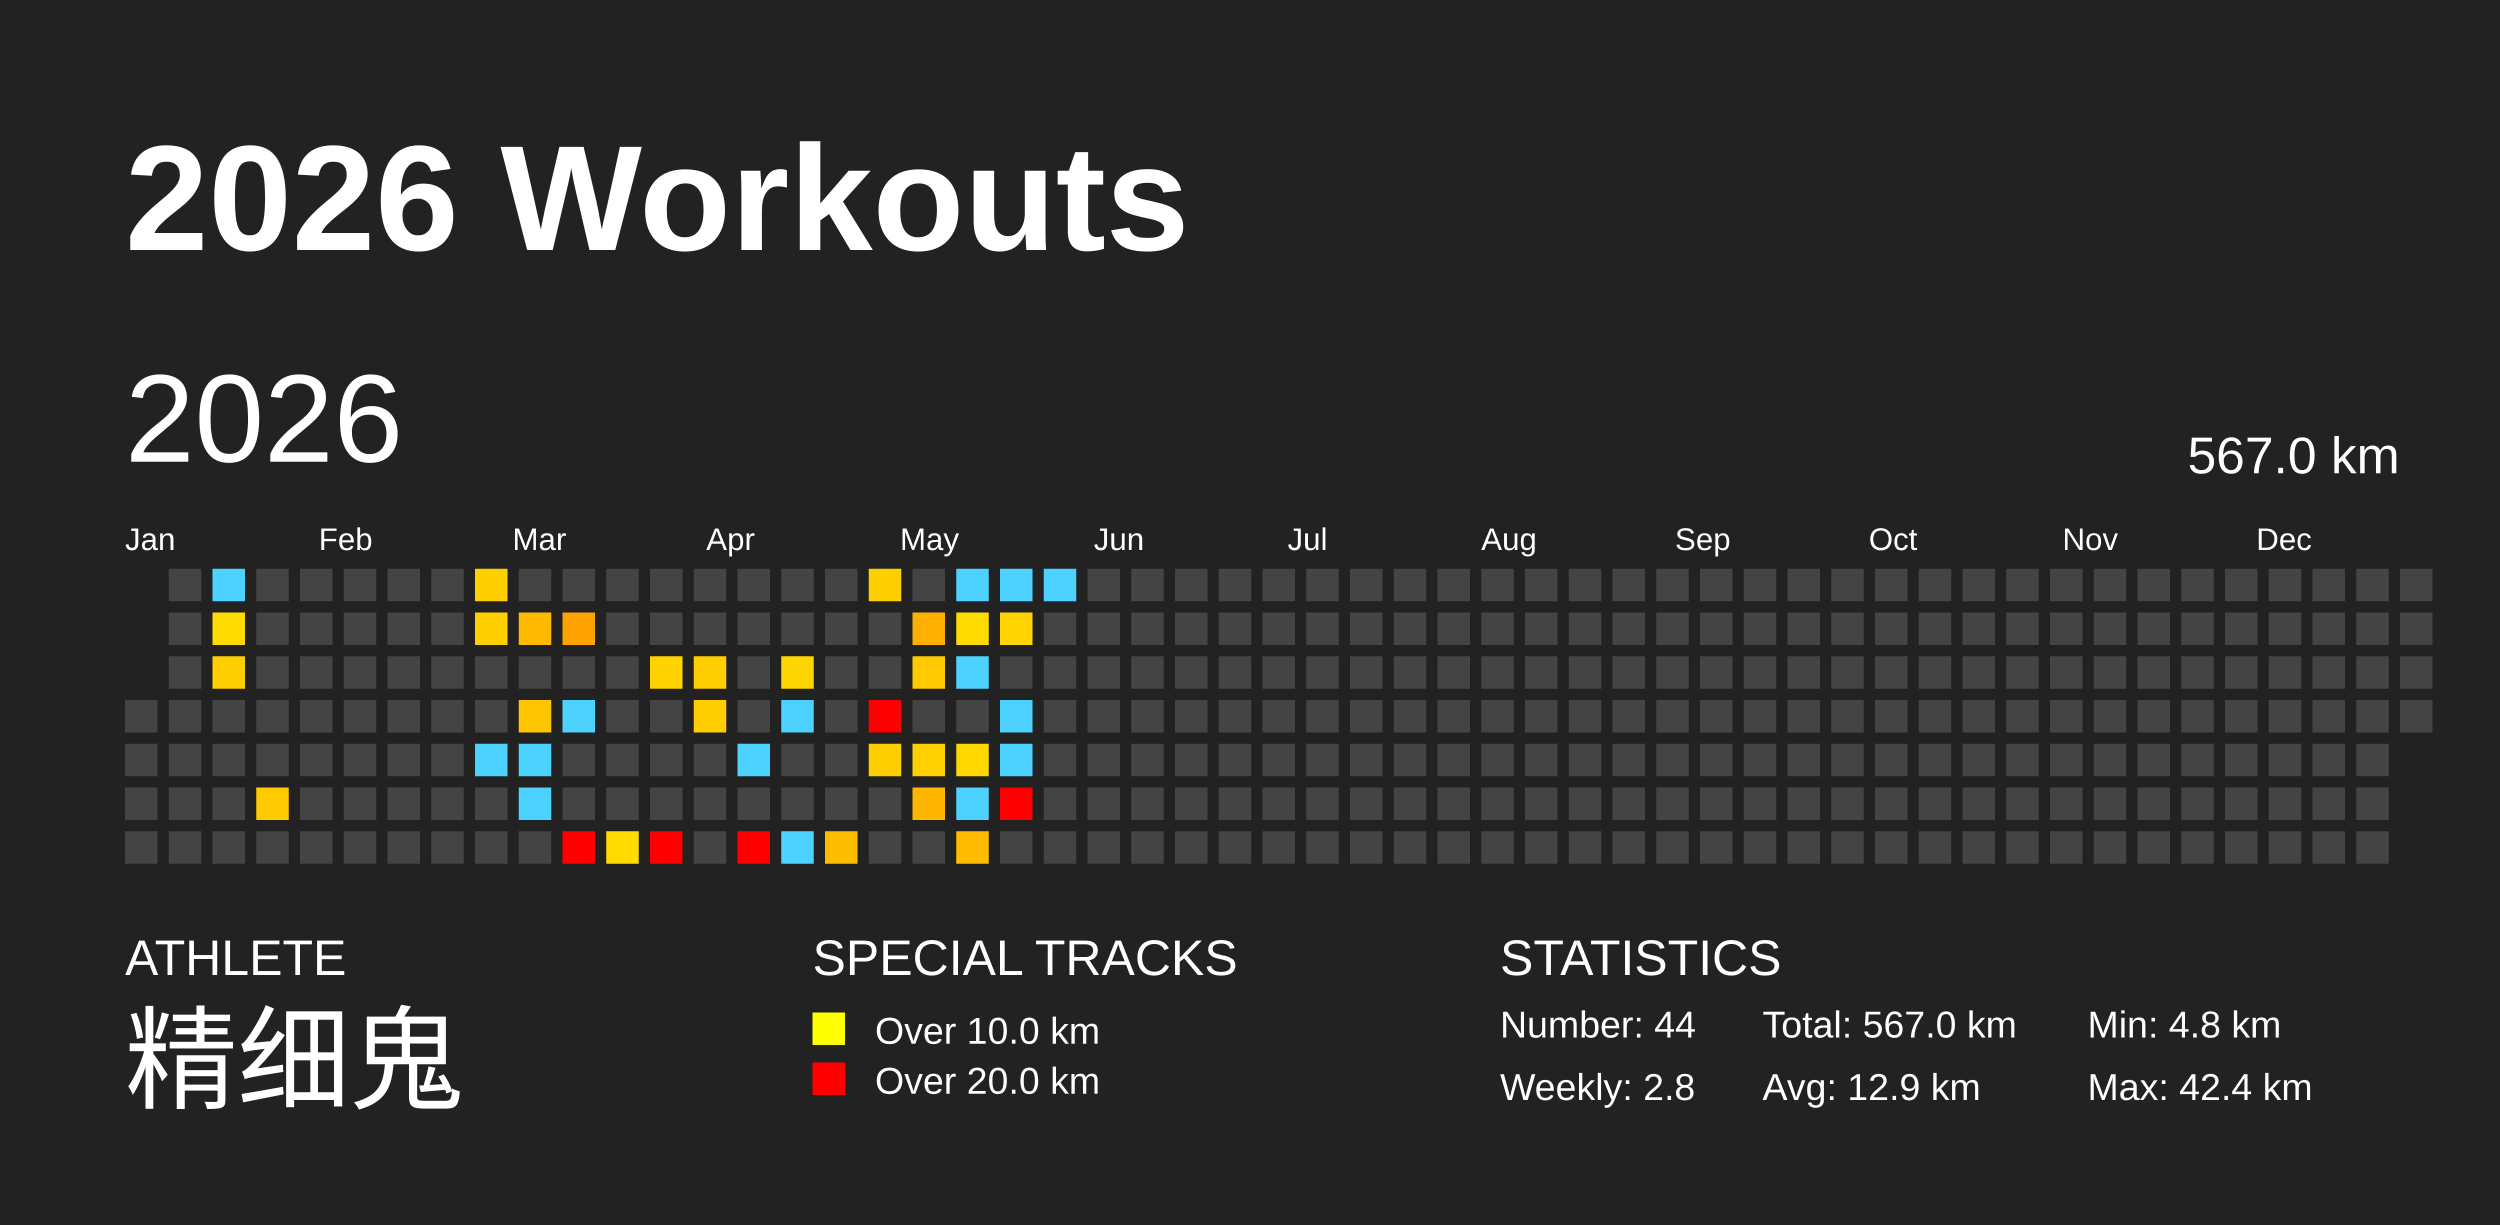
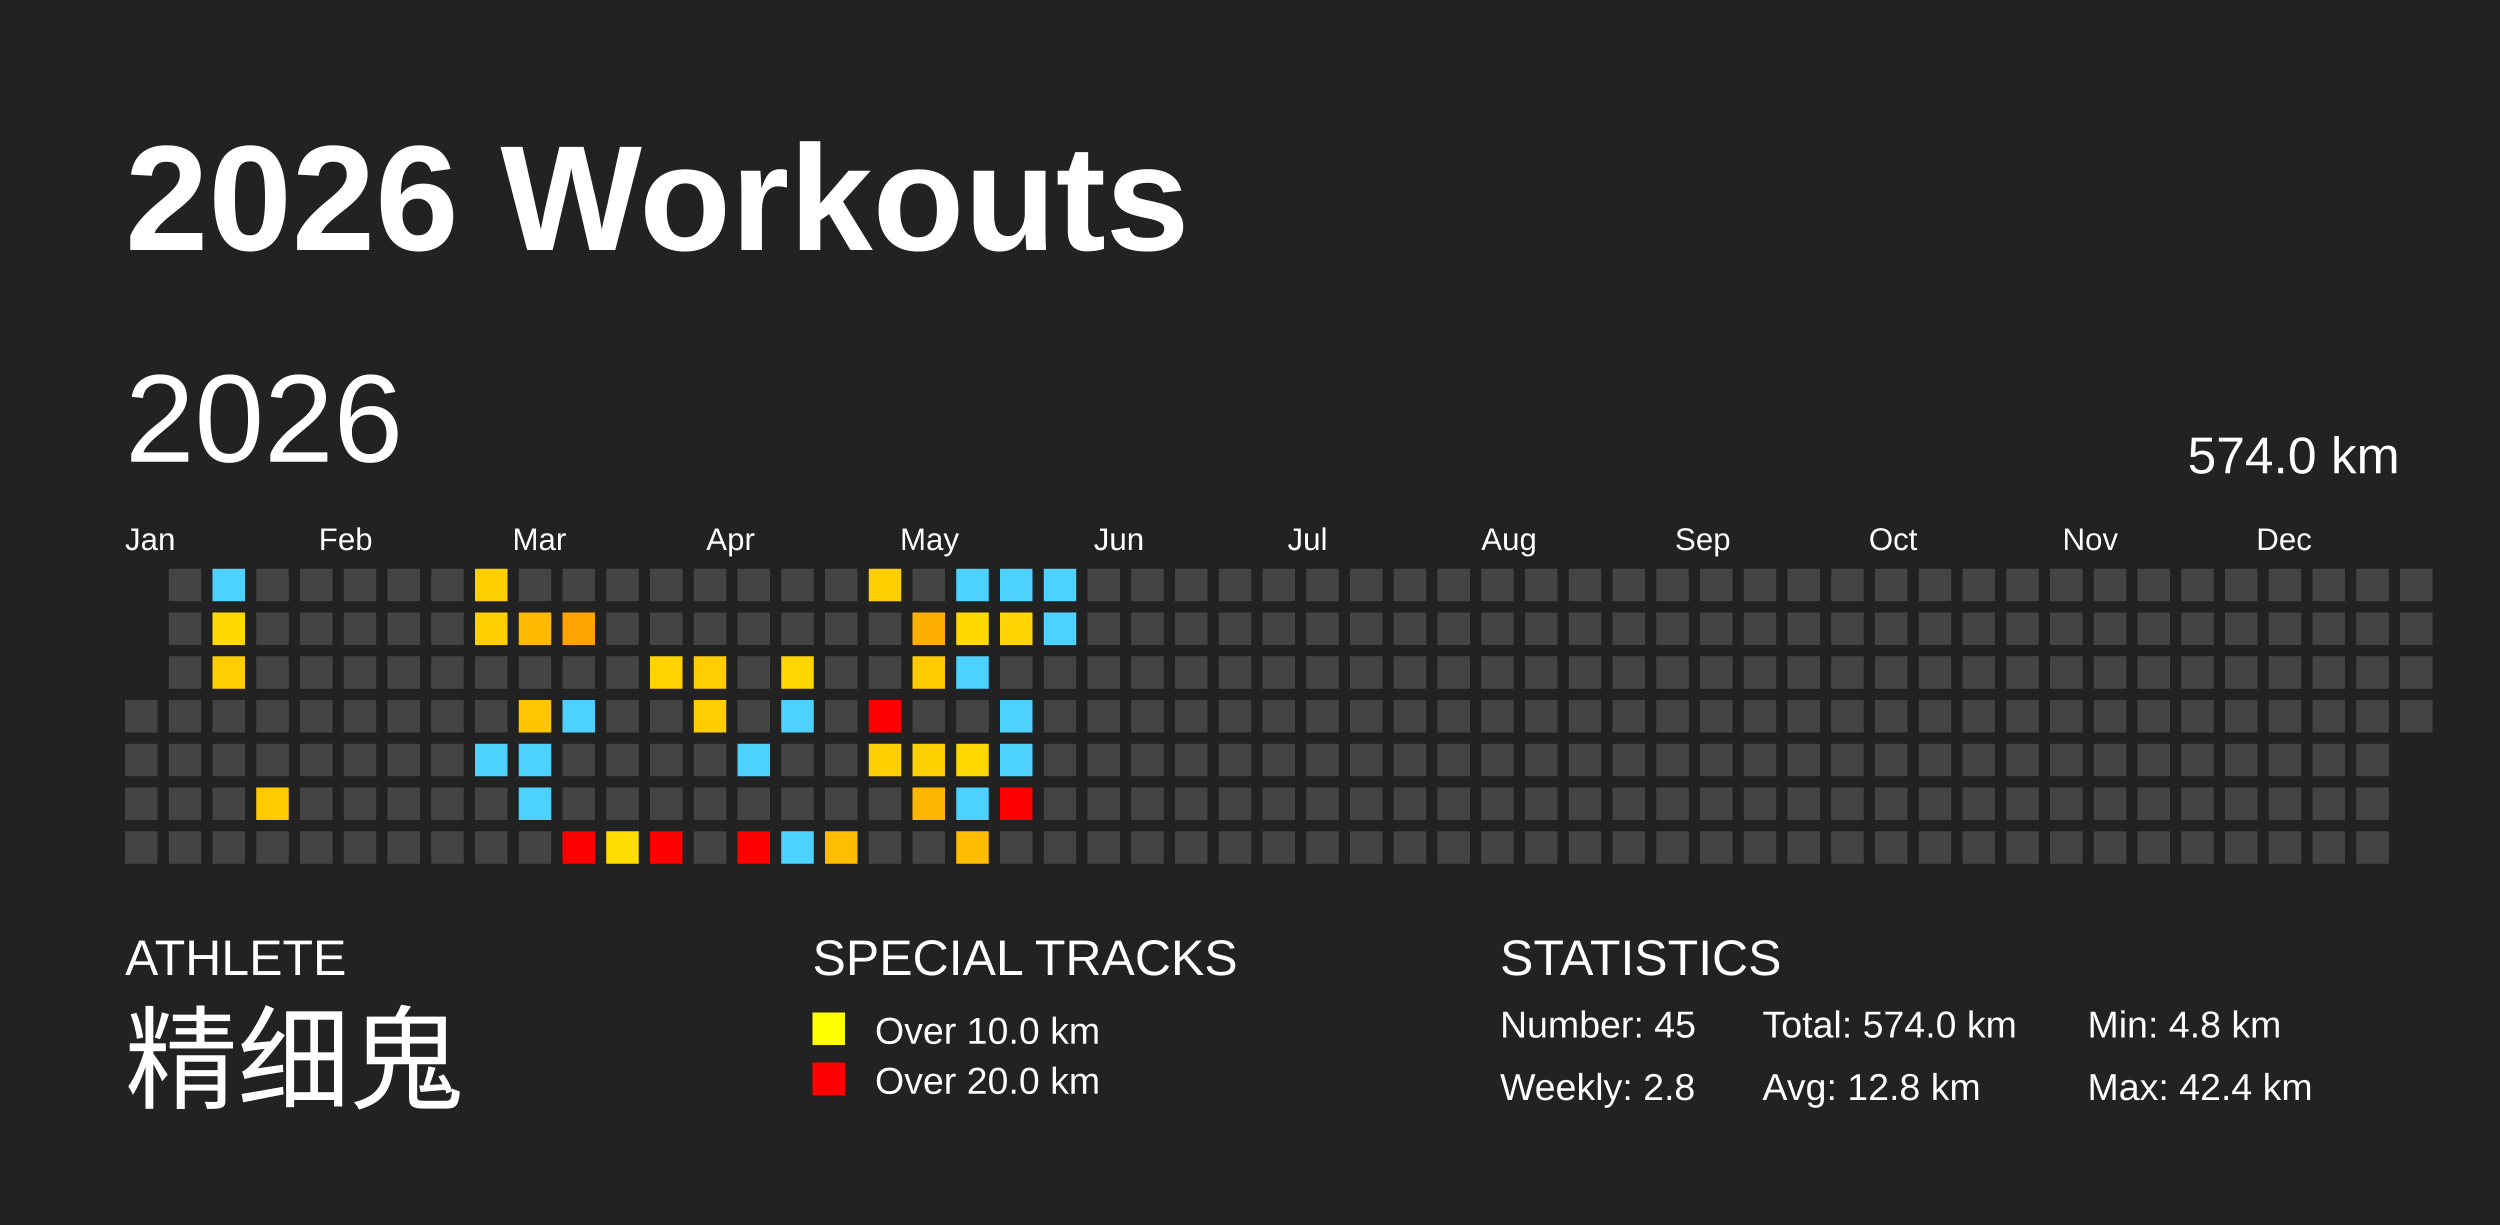
<svg xmlns="http://www.w3.org/2000/svg" baseProfile="full" height="98mm" version="1.1" viewBox="0,0,200,98" width="200mm">
  <defs />
  <rect fill="#222222" height="98" width="200" x="0" y="0" />
  <text fill="#FFFFFF" style="font-size:12px; font-family:Arial; font-weight:bold;" x="10" y="20">2026 Workouts</text>
  <text fill="#FFFFFF" style="font-size:4px; font-family:Arial" x="10" y="78">ATHLETE</text>
  <text fill="#FFFFFF" style="font-size:9px; font-family:Arial" x="10" y="88">精细鬼</text>
  <text fill="#FFFFFF" style="font-size:4px; font-family:Arial" x="65" y="78">SPECIAL TRACKS</text>
  <rect fill="yellow" height="2.6" width="2.6" x="65" y="81" />
  <text fill="#FFFFFF" style="font-size:3px; font-family:Arial" x="70" y="83.5">Over 10.0 km</text>
  <rect fill="red" height="2.6" width="2.6" x="65" y="85" />
  <text fill="#FFFFFF" style="font-size:3px; font-family:Arial" x="70" y="87.5">Over 20.0 km</text>
  <text fill="#FFFFFF" style="font-size:4px; font-family:Arial" x="120" y="78">STATISTICS</text>
-   <text fill="#FFFFFF" style="font-size:3px; font-family:Arial" x="120" y="83">Number: 44</text>
+   <text fill="#FFFFFF" style="font-size:3px; font-family:Arial" x="120" y="83">Number: 45</text>
  <text fill="#FFFFFF" style="font-size:3px; font-family:Arial" x="120" y="88">Weekly: 2.8</text>
-   <text fill="#FFFFFF" style="font-size:3px; font-family:Arial" x="141" y="83">Total: 567.0 km</text>
-   <text fill="#FFFFFF" style="font-size:3px; font-family:Arial" x="141" y="88">Avg: 12.9 km</text>
+   <text fill="#FFFFFF" style="font-size:3px; font-family:Arial" x="141" y="83">Total: 574.0 km</text>
+   <text fill="#FFFFFF" style="font-size:3px; font-family:Arial" x="141" y="88">Avg: 12.8 km</text>
  <text fill="#FFFFFF" style="font-size:3px; font-family:Arial" x="167" y="83">Min: 4.8 km</text>
  <text fill="#FFFFFF" style="font-size:3px; font-family:Arial" x="167" y="88">Max: 42.4 km</text>
  <text dominant-baseline="hanging" fill="#FFFFFF" style="font-size:10.0px; font-family:Arial;" x="10" y="30">2026</text>
-   <text dominant-baseline="hanging" fill="#FFFFFF" style="font-size:4.125px; font-family:Arial;" x="175" y="35">567.0 km</text>
+   <text dominant-baseline="hanging" fill="#FFFFFF" style="font-size:4.125px; font-family:Arial;" x="175" y="35">574.0 km</text>
  <text fill="#FFFFFF" style="font-size:2.5px; font-family:Arial" x="10.0" y="44">Jan</text>
  <text fill="#FFFFFF" style="font-size:2.5px; font-family:Arial" x="25.5" y="44">Feb</text>
  <text fill="#FFFFFF" style="font-size:2.5px; font-family:Arial" x="41.0" y="44">Mar</text>
  <text fill="#FFFFFF" style="font-size:2.5px; font-family:Arial" x="56.5" y="44">Apr</text>
  <text fill="#FFFFFF" style="font-size:2.5px; font-family:Arial" x="72.0" y="44">May</text>
  <text fill="#FFFFFF" style="font-size:2.5px; font-family:Arial" x="87.5" y="44">Jun</text>
  <text fill="#FFFFFF" style="font-size:2.5px; font-family:Arial" x="103.0" y="44">Jul</text>
  <text fill="#FFFFFF" style="font-size:2.5px; font-family:Arial" x="118.5" y="44">Aug</text>
  <text fill="#FFFFFF" style="font-size:2.5px; font-family:Arial" x="134.0" y="44">Sep</text>
  <text fill="#FFFFFF" style="font-size:2.5px; font-family:Arial" x="149.5" y="44">Oct</text>
  <text fill="#FFFFFF" style="font-size:2.5px; font-family:Arial" x="165.0" y="44">Nov</text>
  <text fill="#FFFFFF" style="font-size:2.5px; font-family:Arial" x="180.5" y="44">Dec</text>
  <rect fill="#444444" height="2.6" width="2.6" x="10.0" y="56.0" />
  <rect fill="#444444" height="2.6" width="2.6" x="10.0" y="59.5" />
  <rect fill="#444444" height="2.6" width="2.6" x="10.0" y="63.0" />
  <rect fill="#444444" height="2.6" width="2.6" x="10.0" y="66.5" />
  <rect fill="#444444" height="2.6" width="2.6" x="13.5" y="45.5" />
  <rect fill="#444444" height="2.6" width="2.6" x="13.5" y="49.0" />
  <rect fill="#444444" height="2.6" width="2.6" x="13.5" y="52.5" />
  <rect fill="#444444" height="2.6" width="2.6" x="13.5" y="56.0" />
  <rect fill="#444444" height="2.6" width="2.6" x="13.5" y="59.5" />
  <rect fill="#444444" height="2.6" width="2.6" x="13.5" y="63.0" />
  <rect fill="#444444" height="2.6" width="2.6" x="13.5" y="66.5" />
  <rect fill="#4dd2ff" height="2.6" width="2.6" x="17.0" y="45.5" />
  <rect fill="#ffda00" height="2.6" width="2.6" x="17.0" y="49.0" />
  <rect fill="#ffce00" height="2.6" width="2.6" x="17.0" y="52.5" />
  <rect fill="#444444" height="2.6" width="2.6" x="17.0" y="56.0" />
  <rect fill="#444444" height="2.6" width="2.6" x="17.0" y="59.5" />
  <rect fill="#444444" height="2.6" width="2.6" x="17.0" y="63.0" />
  <rect fill="#444444" height="2.6" width="2.6" x="17.0" y="66.5" />
  <rect fill="#444444" height="2.6" width="2.6" x="20.5" y="45.5" />
  <rect fill="#444444" height="2.6" width="2.6" x="20.5" y="49.0" />
  <rect fill="#444444" height="2.6" width="2.6" x="20.5" y="52.5" />
  <rect fill="#444444" height="2.6" width="2.6" x="20.5" y="56.0" />
  <rect fill="#444444" height="2.6" width="2.6" x="20.5" y="59.5" />
  <rect fill="#ffcb00" height="2.6" width="2.6" x="20.5" y="63.0" />
  <rect fill="#444444" height="2.6" width="2.6" x="20.5" y="66.5" />
  <rect fill="#444444" height="2.6" width="2.6" x="24.0" y="45.5" />
  <rect fill="#444444" height="2.6" width="2.6" x="24.0" y="49.0" />
  <rect fill="#444444" height="2.6" width="2.6" x="24.0" y="52.5" />
  <rect fill="#444444" height="2.6" width="2.6" x="24.0" y="56.0" />
  <rect fill="#444444" height="2.6" width="2.6" x="24.0" y="59.5" />
  <rect fill="#444444" height="2.6" width="2.6" x="24.0" y="63.0" />
  <rect fill="#444444" height="2.6" width="2.6" x="24.0" y="66.5" />
  <rect fill="#444444" height="2.6" width="2.6" x="27.5" y="45.5" />
  <rect fill="#444444" height="2.6" width="2.6" x="27.5" y="49.0" />
  <rect fill="#444444" height="2.6" width="2.6" x="27.5" y="52.5" />
  <rect fill="#444444" height="2.6" width="2.6" x="27.5" y="56.0" />
  <rect fill="#444444" height="2.6" width="2.6" x="27.5" y="59.5" />
  <rect fill="#444444" height="2.6" width="2.6" x="27.5" y="63.0" />
  <rect fill="#444444" height="2.6" width="2.6" x="27.5" y="66.5" />
  <rect fill="#444444" height="2.6" width="2.6" x="31.0" y="45.5" />
  <rect fill="#444444" height="2.6" width="2.6" x="31.0" y="49.0" />
  <rect fill="#444444" height="2.6" width="2.6" x="31.0" y="52.5" />
  <rect fill="#444444" height="2.6" width="2.6" x="31.0" y="56.0" />
  <rect fill="#444444" height="2.6" width="2.6" x="31.0" y="59.5" />
  <rect fill="#444444" height="2.6" width="2.6" x="31.0" y="63.0" />
  <rect fill="#444444" height="2.6" width="2.6" x="31.0" y="66.5" />
  <rect fill="#444444" height="2.6" width="2.6" x="34.5" y="45.5" />
  <rect fill="#444444" height="2.6" width="2.6" x="34.5" y="49.0" />
  <rect fill="#444444" height="2.6" width="2.6" x="34.5" y="52.5" />
  <rect fill="#444444" height="2.6" width="2.6" x="34.5" y="56.0" />
  <rect fill="#444444" height="2.6" width="2.6" x="34.5" y="59.5" />
  <rect fill="#444444" height="2.6" width="2.6" x="34.5" y="63.0" />
  <rect fill="#444444" height="2.6" width="2.6" x="34.5" y="66.5" />
  <rect fill="#ffcf00" height="2.6" width="2.6" x="38.0" y="45.5" />
  <rect fill="#ffcf00" height="2.6" width="2.6" x="38.0" y="49.0" />
  <rect fill="#444444" height="2.6" width="2.6" x="38.0" y="52.5" />
  <rect fill="#444444" height="2.6" width="2.6" x="38.0" y="56.0" />
  <rect fill="#4dd2ff" height="2.6" width="2.6" x="38.0" y="59.5" />
  <rect fill="#444444" height="2.6" width="2.6" x="38.0" y="63.0" />
  <rect fill="#444444" height="2.6" width="2.6" x="38.0" y="66.5" />
  <rect fill="#444444" height="2.6" width="2.6" x="41.5" y="45.5" />
  <rect fill="#ffba00" height="2.6" width="2.6" x="41.5" y="49.0" />
  <rect fill="#444444" height="2.6" width="2.6" x="41.5" y="52.5" />
  <rect fill="#ffc600" height="2.6" width="2.6" x="41.5" y="56.0" />
  <rect fill="#4dd2ff" height="2.6" width="2.6" x="41.5" y="59.5" />
  <rect fill="#4dd2ff" height="2.6" width="2.6" x="41.5" y="63.0" />
  <rect fill="#444444" height="2.6" width="2.6" x="41.5" y="66.5" />
  <rect fill="#444444" height="2.6" width="2.6" x="45.0" y="45.5" />
  <rect fill="#ffa300" height="2.6" width="2.6" x="45.0" y="49.0" />
  <rect fill="#444444" height="2.6" width="2.6" x="45.0" y="52.5" />
  <rect fill="#4dd2ff" height="2.6" width="2.6" x="45.0" y="56.0" />
  <rect fill="#444444" height="2.6" width="2.6" x="45.0" y="59.5" />
  <rect fill="#444444" height="2.6" width="2.6" x="45.0" y="63.0" />
  <rect fill="red" height="2.6" width="2.6" x="45.0" y="66.5" />
  <rect fill="#444444" height="2.6" width="2.6" x="48.5" y="45.5" />
  <rect fill="#444444" height="2.6" width="2.6" x="48.5" y="49.0" />
  <rect fill="#444444" height="2.6" width="2.6" x="48.5" y="52.5" />
  <rect fill="#444444" height="2.6" width="2.6" x="48.5" y="56.0" />
  <rect fill="#444444" height="2.6" width="2.6" x="48.5" y="59.5" />
  <rect fill="#444444" height="2.6" width="2.6" x="48.5" y="63.0" />
  <rect fill="#ffdc00" height="2.6" width="2.6" x="48.5" y="66.5" />
  <rect fill="#444444" height="2.6" width="2.6" x="52.0" y="45.5" />
  <rect fill="#444444" height="2.6" width="2.6" x="52.0" y="49.0" />
  <rect fill="#ffd200" height="2.6" width="2.6" x="52.0" y="52.5" />
  <rect fill="#444444" height="2.6" width="2.6" x="52.0" y="56.0" />
  <rect fill="#444444" height="2.6" width="2.6" x="52.0" y="59.5" />
  <rect fill="#444444" height="2.6" width="2.6" x="52.0" y="63.0" />
  <rect fill="red" height="2.6" width="2.6" x="52.0" y="66.5" />
  <rect fill="#444444" height="2.6" width="2.6" x="55.5" y="45.5" />
  <rect fill="#444444" height="2.6" width="2.6" x="55.5" y="49.0" />
  <rect fill="#ffcd00" height="2.6" width="2.6" x="55.5" y="52.5" />
  <rect fill="#ffcd00" height="2.6" width="2.6" x="55.5" y="56.0" />
  <rect fill="#444444" height="2.6" width="2.6" x="55.5" y="59.5" />
  <rect fill="#444444" height="2.6" width="2.6" x="55.5" y="63.0" />
  <rect fill="#444444" height="2.6" width="2.6" x="55.5" y="66.5" />
  <rect fill="#444444" height="2.6" width="2.6" x="59.0" y="45.5" />
  <rect fill="#444444" height="2.6" width="2.6" x="59.0" y="49.0" />
  <rect fill="#444444" height="2.6" width="2.6" x="59.0" y="52.5" />
  <rect fill="#444444" height="2.6" width="2.6" x="59.0" y="56.0" />
  <rect fill="#4dd2ff" height="2.6" width="2.6" x="59.0" y="59.5" />
  <rect fill="#444444" height="2.6" width="2.6" x="59.0" y="63.0" />
  <rect fill="red" height="2.6" width="2.6" x="59.0" y="66.5" />
  <rect fill="#444444" height="2.6" width="2.6" x="62.5" y="45.5" />
  <rect fill="#444444" height="2.6" width="2.6" x="62.5" y="49.0" />
  <rect fill="#ffd600" height="2.6" width="2.6" x="62.5" y="52.5" />
  <rect fill="#4dd2ff" height="2.6" width="2.6" x="62.5" y="56.0" />
  <rect fill="#444444" height="2.6" width="2.6" x="62.5" y="59.5" />
  <rect fill="#444444" height="2.6" width="2.6" x="62.5" y="63.0" />
  <rect fill="#4dd2ff" height="2.6" width="2.6" x="62.5" y="66.5" />
  <rect fill="#444444" height="2.6" width="2.6" x="66.0" y="45.5" />
  <rect fill="#444444" height="2.6" width="2.6" x="66.0" y="49.0" />
  <rect fill="#444444" height="2.6" width="2.6" x="66.0" y="52.5" />
  <rect fill="#444444" height="2.6" width="2.6" x="66.0" y="56.0" />
  <rect fill="#444444" height="2.6" width="2.6" x="66.0" y="59.5" />
  <rect fill="#444444" height="2.6" width="2.6" x="66.0" y="63.0" />
  <rect fill="#ffbd00" height="2.6" width="2.6" x="66.0" y="66.5" />
  <rect fill="#ffcf00" height="2.6" width="2.6" x="69.5" y="45.5" />
  <rect fill="#444444" height="2.6" width="2.6" x="69.5" y="49.0" />
  <rect fill="#444444" height="2.6" width="2.6" x="69.5" y="52.5" />
  <rect fill="red" height="2.6" width="2.6" x="69.5" y="56.0" />
  <rect fill="#ffcf00" height="2.6" width="2.6" x="69.5" y="59.5" />
  <rect fill="#444444" height="2.6" width="2.6" x="69.5" y="63.0" />
  <rect fill="#444444" height="2.6" width="2.6" x="69.5" y="66.5" />
  <rect fill="#444444" height="2.6" width="2.6" x="73.0" y="45.5" />
  <rect fill="#ffaf00" height="2.6" width="2.6" x="73.0" y="49.0" />
  <rect fill="#ffca00" height="2.6" width="2.6" x="73.0" y="52.5" />
  <rect fill="#444444" height="2.6" width="2.6" x="73.0" y="56.0" />
  <rect fill="#ffd100" height="2.6" width="2.6" x="73.0" y="59.5" />
  <rect fill="#ffb600" height="2.6" width="2.6" x="73.0" y="63.0" />
  <rect fill="#444444" height="2.6" width="2.6" x="73.0" y="66.5" />
  <rect fill="#4dd2ff" height="2.6" width="2.6" x="76.5" y="45.5" />
  <rect fill="#ffda00" height="2.6" width="2.6" x="76.5" y="49.0" />
  <rect fill="#4dd2ff" height="2.6" width="2.6" x="76.5" y="52.5" />
  <rect fill="#444444" height="2.6" width="2.6" x="76.5" y="56.0" />
  <rect fill="#ffd800" height="2.6" width="2.6" x="76.5" y="59.5" />
  <rect fill="#4dd2ff" height="2.6" width="2.6" x="76.5" y="63.0" />
  <rect fill="#ffbc00" height="2.6" width="2.6" x="76.5" y="66.5" />
  <rect fill="#4dd2ff" height="2.6" width="2.6" x="80.0" y="45.5" />
  <rect fill="#ffd400" height="2.6" width="2.6" x="80.0" y="49.0" />
  <rect fill="#444444" height="2.6" width="2.6" x="80.0" y="52.5" />
  <rect fill="#4dd2ff" height="2.6" width="2.6" x="80.0" y="56.0" />
  <rect fill="#4dd2ff" height="2.6" width="2.6" x="80.0" y="59.5" />
  <rect fill="red" height="2.6" width="2.6" x="80.0" y="63.0" />
  <rect fill="#444444" height="2.6" width="2.6" x="80.0" y="66.5" />
  <rect fill="#4dd2ff" height="2.6" width="2.6" x="83.5" y="45.5" />
-   <rect fill="#444444" height="2.6" width="2.6" x="83.5" y="49.0" />
+   <rect fill="#4dd2ff" height="2.6" width="2.6" x="83.5" y="49.0" />
  <rect fill="#444444" height="2.6" width="2.6" x="83.5" y="52.5" />
  <rect fill="#444444" height="2.6" width="2.6" x="83.5" y="56.0" />
  <rect fill="#444444" height="2.6" width="2.6" x="83.5" y="59.5" />
  <rect fill="#444444" height="2.6" width="2.6" x="83.5" y="63.0" />
  <rect fill="#444444" height="2.6" width="2.6" x="83.5" y="66.5" />
  <rect fill="#444444" height="2.6" width="2.6" x="87.0" y="45.5" />
  <rect fill="#444444" height="2.6" width="2.6" x="87.0" y="49.0" />
  <rect fill="#444444" height="2.6" width="2.6" x="87.0" y="52.5" />
  <rect fill="#444444" height="2.6" width="2.6" x="87.0" y="56.0" />
  <rect fill="#444444" height="2.6" width="2.6" x="87.0" y="59.5" />
  <rect fill="#444444" height="2.6" width="2.6" x="87.0" y="63.0" />
  <rect fill="#444444" height="2.6" width="2.6" x="87.0" y="66.5" />
  <rect fill="#444444" height="2.6" width="2.6" x="90.5" y="45.5" />
  <rect fill="#444444" height="2.6" width="2.6" x="90.5" y="49.0" />
  <rect fill="#444444" height="2.6" width="2.6" x="90.5" y="52.5" />
  <rect fill="#444444" height="2.6" width="2.6" x="90.5" y="56.0" />
  <rect fill="#444444" height="2.6" width="2.6" x="90.5" y="59.5" />
  <rect fill="#444444" height="2.6" width="2.6" x="90.5" y="63.0" />
  <rect fill="#444444" height="2.6" width="2.6" x="90.5" y="66.5" />
  <rect fill="#444444" height="2.6" width="2.6" x="94.0" y="45.5" />
  <rect fill="#444444" height="2.6" width="2.6" x="94.0" y="49.0" />
  <rect fill="#444444" height="2.6" width="2.6" x="94.0" y="52.5" />
  <rect fill="#444444" height="2.6" width="2.6" x="94.0" y="56.0" />
  <rect fill="#444444" height="2.6" width="2.6" x="94.0" y="59.5" />
  <rect fill="#444444" height="2.6" width="2.6" x="94.0" y="63.0" />
  <rect fill="#444444" height="2.6" width="2.6" x="94.0" y="66.5" />
  <rect fill="#444444" height="2.6" width="2.6" x="97.5" y="45.5" />
  <rect fill="#444444" height="2.6" width="2.6" x="97.5" y="49.0" />
  <rect fill="#444444" height="2.6" width="2.6" x="97.5" y="52.5" />
  <rect fill="#444444" height="2.6" width="2.6" x="97.5" y="56.0" />
  <rect fill="#444444" height="2.6" width="2.6" x="97.5" y="59.5" />
  <rect fill="#444444" height="2.6" width="2.6" x="97.5" y="63.0" />
  <rect fill="#444444" height="2.6" width="2.6" x="97.5" y="66.5" />
  <rect fill="#444444" height="2.6" width="2.6" x="101.0" y="45.5" />
  <rect fill="#444444" height="2.6" width="2.6" x="101.0" y="49.0" />
  <rect fill="#444444" height="2.6" width="2.6" x="101.0" y="52.5" />
  <rect fill="#444444" height="2.6" width="2.6" x="101.0" y="56.0" />
  <rect fill="#444444" height="2.6" width="2.6" x="101.0" y="59.5" />
  <rect fill="#444444" height="2.6" width="2.6" x="101.0" y="63.0" />
  <rect fill="#444444" height="2.6" width="2.6" x="101.0" y="66.5" />
  <rect fill="#444444" height="2.6" width="2.6" x="104.5" y="45.5" />
  <rect fill="#444444" height="2.6" width="2.6" x="104.5" y="49.0" />
  <rect fill="#444444" height="2.6" width="2.6" x="104.5" y="52.5" />
  <rect fill="#444444" height="2.6" width="2.6" x="104.5" y="56.0" />
  <rect fill="#444444" height="2.6" width="2.6" x="104.5" y="59.5" />
  <rect fill="#444444" height="2.6" width="2.6" x="104.5" y="63.0" />
  <rect fill="#444444" height="2.6" width="2.6" x="104.5" y="66.5" />
  <rect fill="#444444" height="2.6" width="2.6" x="108.0" y="45.5" />
  <rect fill="#444444" height="2.6" width="2.6" x="108.0" y="49.0" />
  <rect fill="#444444" height="2.6" width="2.6" x="108.0" y="52.5" />
  <rect fill="#444444" height="2.6" width="2.6" x="108.0" y="56.0" />
  <rect fill="#444444" height="2.6" width="2.6" x="108.0" y="59.5" />
  <rect fill="#444444" height="2.6" width="2.6" x="108.0" y="63.0" />
  <rect fill="#444444" height="2.6" width="2.6" x="108.0" y="66.5" />
  <rect fill="#444444" height="2.6" width="2.6" x="111.5" y="45.5" />
  <rect fill="#444444" height="2.6" width="2.6" x="111.5" y="49.0" />
  <rect fill="#444444" height="2.6" width="2.6" x="111.5" y="52.5" />
  <rect fill="#444444" height="2.6" width="2.6" x="111.5" y="56.0" />
  <rect fill="#444444" height="2.6" width="2.6" x="111.5" y="59.5" />
  <rect fill="#444444" height="2.6" width="2.6" x="111.5" y="63.0" />
  <rect fill="#444444" height="2.6" width="2.6" x="111.5" y="66.5" />
  <rect fill="#444444" height="2.6" width="2.6" x="115.0" y="45.5" />
  <rect fill="#444444" height="2.6" width="2.6" x="115.0" y="49.0" />
  <rect fill="#444444" height="2.6" width="2.6" x="115.0" y="52.5" />
  <rect fill="#444444" height="2.6" width="2.6" x="115.0" y="56.0" />
  <rect fill="#444444" height="2.6" width="2.6" x="115.0" y="59.5" />
  <rect fill="#444444" height="2.6" width="2.6" x="115.0" y="63.0" />
  <rect fill="#444444" height="2.6" width="2.6" x="115.0" y="66.5" />
  <rect fill="#444444" height="2.6" width="2.6" x="118.5" y="45.5" />
  <rect fill="#444444" height="2.6" width="2.6" x="118.5" y="49.0" />
  <rect fill="#444444" height="2.6" width="2.6" x="118.5" y="52.5" />
  <rect fill="#444444" height="2.6" width="2.6" x="118.5" y="56.0" />
  <rect fill="#444444" height="2.6" width="2.6" x="118.5" y="59.5" />
  <rect fill="#444444" height="2.6" width="2.6" x="118.5" y="63.0" />
  <rect fill="#444444" height="2.6" width="2.6" x="118.5" y="66.5" />
  <rect fill="#444444" height="2.6" width="2.6" x="122.0" y="45.5" />
  <rect fill="#444444" height="2.6" width="2.6" x="122.0" y="49.0" />
  <rect fill="#444444" height="2.6" width="2.6" x="122.0" y="52.5" />
  <rect fill="#444444" height="2.6" width="2.6" x="122.0" y="56.0" />
  <rect fill="#444444" height="2.6" width="2.6" x="122.0" y="59.5" />
  <rect fill="#444444" height="2.6" width="2.6" x="122.0" y="63.0" />
  <rect fill="#444444" height="2.6" width="2.6" x="122.0" y="66.5" />
  <rect fill="#444444" height="2.6" width="2.6" x="125.5" y="45.5" />
  <rect fill="#444444" height="2.6" width="2.6" x="125.5" y="49.0" />
  <rect fill="#444444" height="2.6" width="2.6" x="125.5" y="52.5" />
  <rect fill="#444444" height="2.6" width="2.6" x="125.5" y="56.0" />
  <rect fill="#444444" height="2.6" width="2.6" x="125.5" y="59.5" />
  <rect fill="#444444" height="2.6" width="2.6" x="125.5" y="63.0" />
  <rect fill="#444444" height="2.6" width="2.6" x="125.5" y="66.5" />
  <rect fill="#444444" height="2.6" width="2.6" x="129.0" y="45.5" />
  <rect fill="#444444" height="2.6" width="2.6" x="129.0" y="49.0" />
  <rect fill="#444444" height="2.6" width="2.6" x="129.0" y="52.5" />
  <rect fill="#444444" height="2.6" width="2.6" x="129.0" y="56.0" />
  <rect fill="#444444" height="2.6" width="2.6" x="129.0" y="59.5" />
  <rect fill="#444444" height="2.6" width="2.6" x="129.0" y="63.0" />
  <rect fill="#444444" height="2.6" width="2.6" x="129.0" y="66.5" />
  <rect fill="#444444" height="2.6" width="2.6" x="132.5" y="45.5" />
  <rect fill="#444444" height="2.6" width="2.6" x="132.5" y="49.0" />
  <rect fill="#444444" height="2.6" width="2.6" x="132.5" y="52.5" />
  <rect fill="#444444" height="2.6" width="2.6" x="132.5" y="56.0" />
  <rect fill="#444444" height="2.6" width="2.6" x="132.5" y="59.5" />
  <rect fill="#444444" height="2.6" width="2.6" x="132.5" y="63.0" />
  <rect fill="#444444" height="2.6" width="2.6" x="132.5" y="66.5" />
  <rect fill="#444444" height="2.6" width="2.6" x="136.0" y="45.5" />
  <rect fill="#444444" height="2.6" width="2.6" x="136.0" y="49.0" />
  <rect fill="#444444" height="2.6" width="2.6" x="136.0" y="52.5" />
  <rect fill="#444444" height="2.6" width="2.6" x="136.0" y="56.0" />
  <rect fill="#444444" height="2.6" width="2.6" x="136.0" y="59.5" />
  <rect fill="#444444" height="2.6" width="2.6" x="136.0" y="63.0" />
  <rect fill="#444444" height="2.6" width="2.6" x="136.0" y="66.5" />
  <rect fill="#444444" height="2.6" width="2.6" x="139.5" y="45.5" />
  <rect fill="#444444" height="2.6" width="2.6" x="139.5" y="49.0" />
  <rect fill="#444444" height="2.6" width="2.6" x="139.5" y="52.5" />
  <rect fill="#444444" height="2.6" width="2.6" x="139.5" y="56.0" />
  <rect fill="#444444" height="2.6" width="2.6" x="139.5" y="59.5" />
  <rect fill="#444444" height="2.6" width="2.6" x="139.5" y="63.0" />
  <rect fill="#444444" height="2.6" width="2.6" x="139.5" y="66.5" />
  <rect fill="#444444" height="2.6" width="2.6" x="143.0" y="45.5" />
  <rect fill="#444444" height="2.6" width="2.6" x="143.0" y="49.0" />
  <rect fill="#444444" height="2.6" width="2.6" x="143.0" y="52.5" />
  <rect fill="#444444" height="2.6" width="2.6" x="143.0" y="56.0" />
  <rect fill="#444444" height="2.6" width="2.6" x="143.0" y="59.5" />
  <rect fill="#444444" height="2.6" width="2.6" x="143.0" y="63.0" />
  <rect fill="#444444" height="2.6" width="2.6" x="143.0" y="66.5" />
  <rect fill="#444444" height="2.6" width="2.6" x="146.5" y="45.5" />
  <rect fill="#444444" height="2.6" width="2.6" x="146.5" y="49.0" />
  <rect fill="#444444" height="2.6" width="2.6" x="146.5" y="52.5" />
  <rect fill="#444444" height="2.6" width="2.6" x="146.5" y="56.0" />
  <rect fill="#444444" height="2.6" width="2.6" x="146.5" y="59.5" />
  <rect fill="#444444" height="2.6" width="2.6" x="146.5" y="63.0" />
  <rect fill="#444444" height="2.6" width="2.6" x="146.5" y="66.5" />
  <rect fill="#444444" height="2.6" width="2.6" x="150.0" y="45.5" />
  <rect fill="#444444" height="2.6" width="2.6" x="150.0" y="49.0" />
  <rect fill="#444444" height="2.6" width="2.6" x="150.0" y="52.5" />
  <rect fill="#444444" height="2.6" width="2.6" x="150.0" y="56.0" />
  <rect fill="#444444" height="2.6" width="2.6" x="150.0" y="59.5" />
  <rect fill="#444444" height="2.6" width="2.6" x="150.0" y="63.0" />
  <rect fill="#444444" height="2.6" width="2.6" x="150.0" y="66.5" />
  <rect fill="#444444" height="2.6" width="2.6" x="153.5" y="45.5" />
  <rect fill="#444444" height="2.6" width="2.6" x="153.5" y="49.0" />
  <rect fill="#444444" height="2.6" width="2.6" x="153.5" y="52.5" />
  <rect fill="#444444" height="2.6" width="2.6" x="153.5" y="56.0" />
  <rect fill="#444444" height="2.6" width="2.6" x="153.5" y="59.5" />
  <rect fill="#444444" height="2.6" width="2.6" x="153.5" y="63.0" />
  <rect fill="#444444" height="2.6" width="2.6" x="153.5" y="66.5" />
  <rect fill="#444444" height="2.6" width="2.6" x="157.0" y="45.5" />
  <rect fill="#444444" height="2.6" width="2.6" x="157.0" y="49.0" />
  <rect fill="#444444" height="2.6" width="2.6" x="157.0" y="52.5" />
  <rect fill="#444444" height="2.6" width="2.6" x="157.0" y="56.0" />
  <rect fill="#444444" height="2.6" width="2.6" x="157.0" y="59.5" />
  <rect fill="#444444" height="2.6" width="2.6" x="157.0" y="63.0" />
  <rect fill="#444444" height="2.6" width="2.6" x="157.0" y="66.5" />
  <rect fill="#444444" height="2.6" width="2.6" x="160.5" y="45.5" />
  <rect fill="#444444" height="2.6" width="2.6" x="160.5" y="49.0" />
  <rect fill="#444444" height="2.6" width="2.6" x="160.5" y="52.5" />
  <rect fill="#444444" height="2.6" width="2.6" x="160.5" y="56.0" />
  <rect fill="#444444" height="2.6" width="2.6" x="160.5" y="59.5" />
  <rect fill="#444444" height="2.6" width="2.6" x="160.5" y="63.0" />
  <rect fill="#444444" height="2.6" width="2.6" x="160.5" y="66.5" />
  <rect fill="#444444" height="2.6" width="2.6" x="164.0" y="45.5" />
  <rect fill="#444444" height="2.6" width="2.6" x="164.0" y="49.0" />
  <rect fill="#444444" height="2.6" width="2.6" x="164.0" y="52.5" />
  <rect fill="#444444" height="2.6" width="2.6" x="164.0" y="56.0" />
  <rect fill="#444444" height="2.6" width="2.6" x="164.0" y="59.5" />
  <rect fill="#444444" height="2.6" width="2.6" x="164.0" y="63.0" />
  <rect fill="#444444" height="2.6" width="2.6" x="164.0" y="66.5" />
  <rect fill="#444444" height="2.6" width="2.6" x="167.5" y="45.5" />
  <rect fill="#444444" height="2.6" width="2.6" x="167.5" y="49.0" />
  <rect fill="#444444" height="2.6" width="2.6" x="167.5" y="52.5" />
  <rect fill="#444444" height="2.6" width="2.6" x="167.5" y="56.0" />
  <rect fill="#444444" height="2.6" width="2.6" x="167.5" y="59.5" />
  <rect fill="#444444" height="2.6" width="2.6" x="167.5" y="63.0" />
  <rect fill="#444444" height="2.6" width="2.6" x="167.5" y="66.5" />
  <rect fill="#444444" height="2.6" width="2.6" x="171.0" y="45.5" />
  <rect fill="#444444" height="2.6" width="2.6" x="171.0" y="49.0" />
  <rect fill="#444444" height="2.6" width="2.6" x="171.0" y="52.5" />
  <rect fill="#444444" height="2.6" width="2.6" x="171.0" y="56.0" />
  <rect fill="#444444" height="2.6" width="2.6" x="171.0" y="59.5" />
  <rect fill="#444444" height="2.6" width="2.6" x="171.0" y="63.0" />
  <rect fill="#444444" height="2.6" width="2.6" x="171.0" y="66.5" />
  <rect fill="#444444" height="2.6" width="2.6" x="174.5" y="45.5" />
  <rect fill="#444444" height="2.6" width="2.6" x="174.5" y="49.0" />
  <rect fill="#444444" height="2.6" width="2.6" x="174.5" y="52.5" />
  <rect fill="#444444" height="2.6" width="2.6" x="174.5" y="56.0" />
  <rect fill="#444444" height="2.6" width="2.6" x="174.5" y="59.5" />
  <rect fill="#444444" height="2.6" width="2.6" x="174.5" y="63.0" />
  <rect fill="#444444" height="2.6" width="2.6" x="174.5" y="66.5" />
  <rect fill="#444444" height="2.6" width="2.6" x="178.0" y="45.5" />
  <rect fill="#444444" height="2.6" width="2.6" x="178.0" y="49.0" />
  <rect fill="#444444" height="2.6" width="2.6" x="178.0" y="52.5" />
  <rect fill="#444444" height="2.6" width="2.6" x="178.0" y="56.0" />
  <rect fill="#444444" height="2.6" width="2.6" x="178.0" y="59.5" />
  <rect fill="#444444" height="2.6" width="2.6" x="178.0" y="63.0" />
  <rect fill="#444444" height="2.6" width="2.6" x="178.0" y="66.5" />
  <rect fill="#444444" height="2.6" width="2.6" x="181.5" y="45.5" />
  <rect fill="#444444" height="2.6" width="2.6" x="181.5" y="49.0" />
  <rect fill="#444444" height="2.6" width="2.6" x="181.5" y="52.5" />
  <rect fill="#444444" height="2.6" width="2.6" x="181.5" y="56.0" />
  <rect fill="#444444" height="2.6" width="2.6" x="181.5" y="59.5" />
  <rect fill="#444444" height="2.6" width="2.6" x="181.5" y="63.0" />
  <rect fill="#444444" height="2.6" width="2.6" x="181.5" y="66.5" />
  <rect fill="#444444" height="2.6" width="2.6" x="185.0" y="45.5" />
  <rect fill="#444444" height="2.6" width="2.6" x="185.0" y="49.0" />
  <rect fill="#444444" height="2.6" width="2.6" x="185.0" y="52.5" />
  <rect fill="#444444" height="2.6" width="2.6" x="185.0" y="56.0" />
  <rect fill="#444444" height="2.6" width="2.6" x="185.0" y="59.5" />
  <rect fill="#444444" height="2.6" width="2.6" x="185.0" y="63.0" />
  <rect fill="#444444" height="2.6" width="2.6" x="185.0" y="66.5" />
  <rect fill="#444444" height="2.6" width="2.6" x="188.5" y="45.5" />
  <rect fill="#444444" height="2.6" width="2.6" x="188.5" y="49.0" />
  <rect fill="#444444" height="2.6" width="2.6" x="188.5" y="52.5" />
  <rect fill="#444444" height="2.6" width="2.6" x="188.5" y="56.0" />
  <rect fill="#444444" height="2.6" width="2.6" x="188.5" y="59.5" />
  <rect fill="#444444" height="2.6" width="2.6" x="188.5" y="63.0" />
  <rect fill="#444444" height="2.6" width="2.6" x="188.5" y="66.5" />
  <rect fill="#444444" height="2.6" width="2.6" x="192.0" y="45.5" />
  <rect fill="#444444" height="2.6" width="2.6" x="192.0" y="49.0" />
  <rect fill="#444444" height="2.6" width="2.6" x="192.0" y="52.5" />
  <rect fill="#444444" height="2.6" width="2.6" x="192.0" y="56.0" />
</svg>
